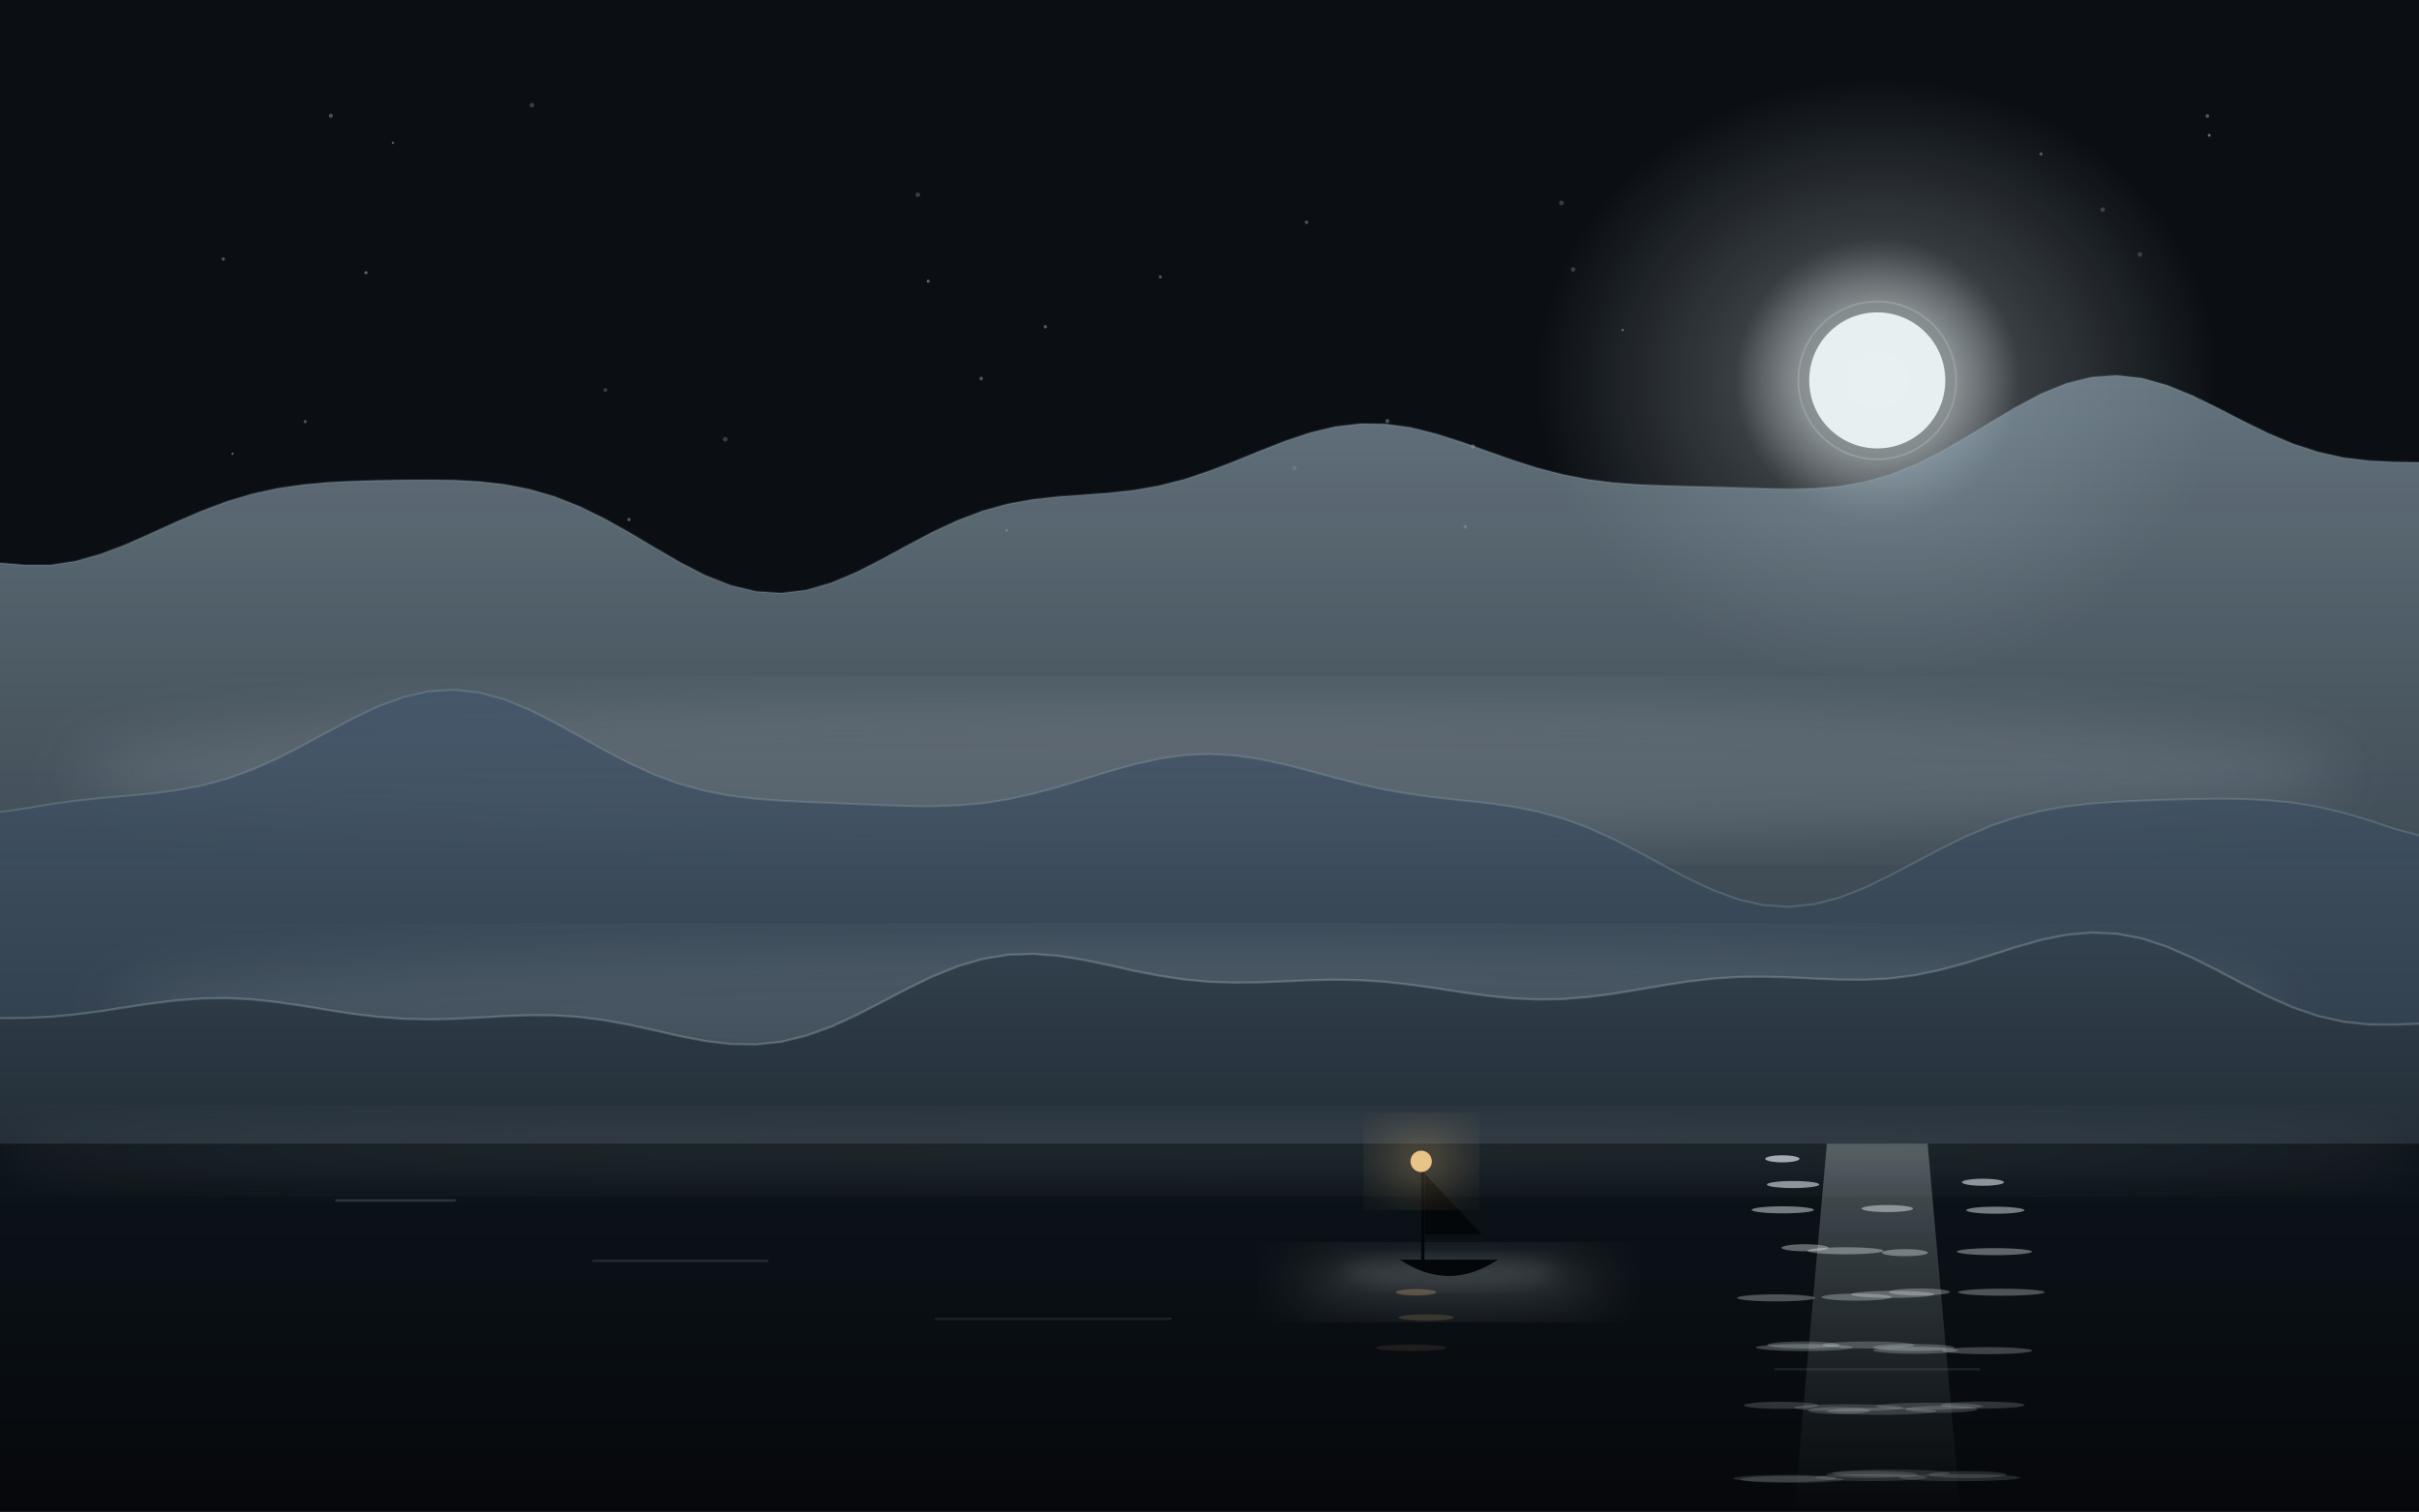
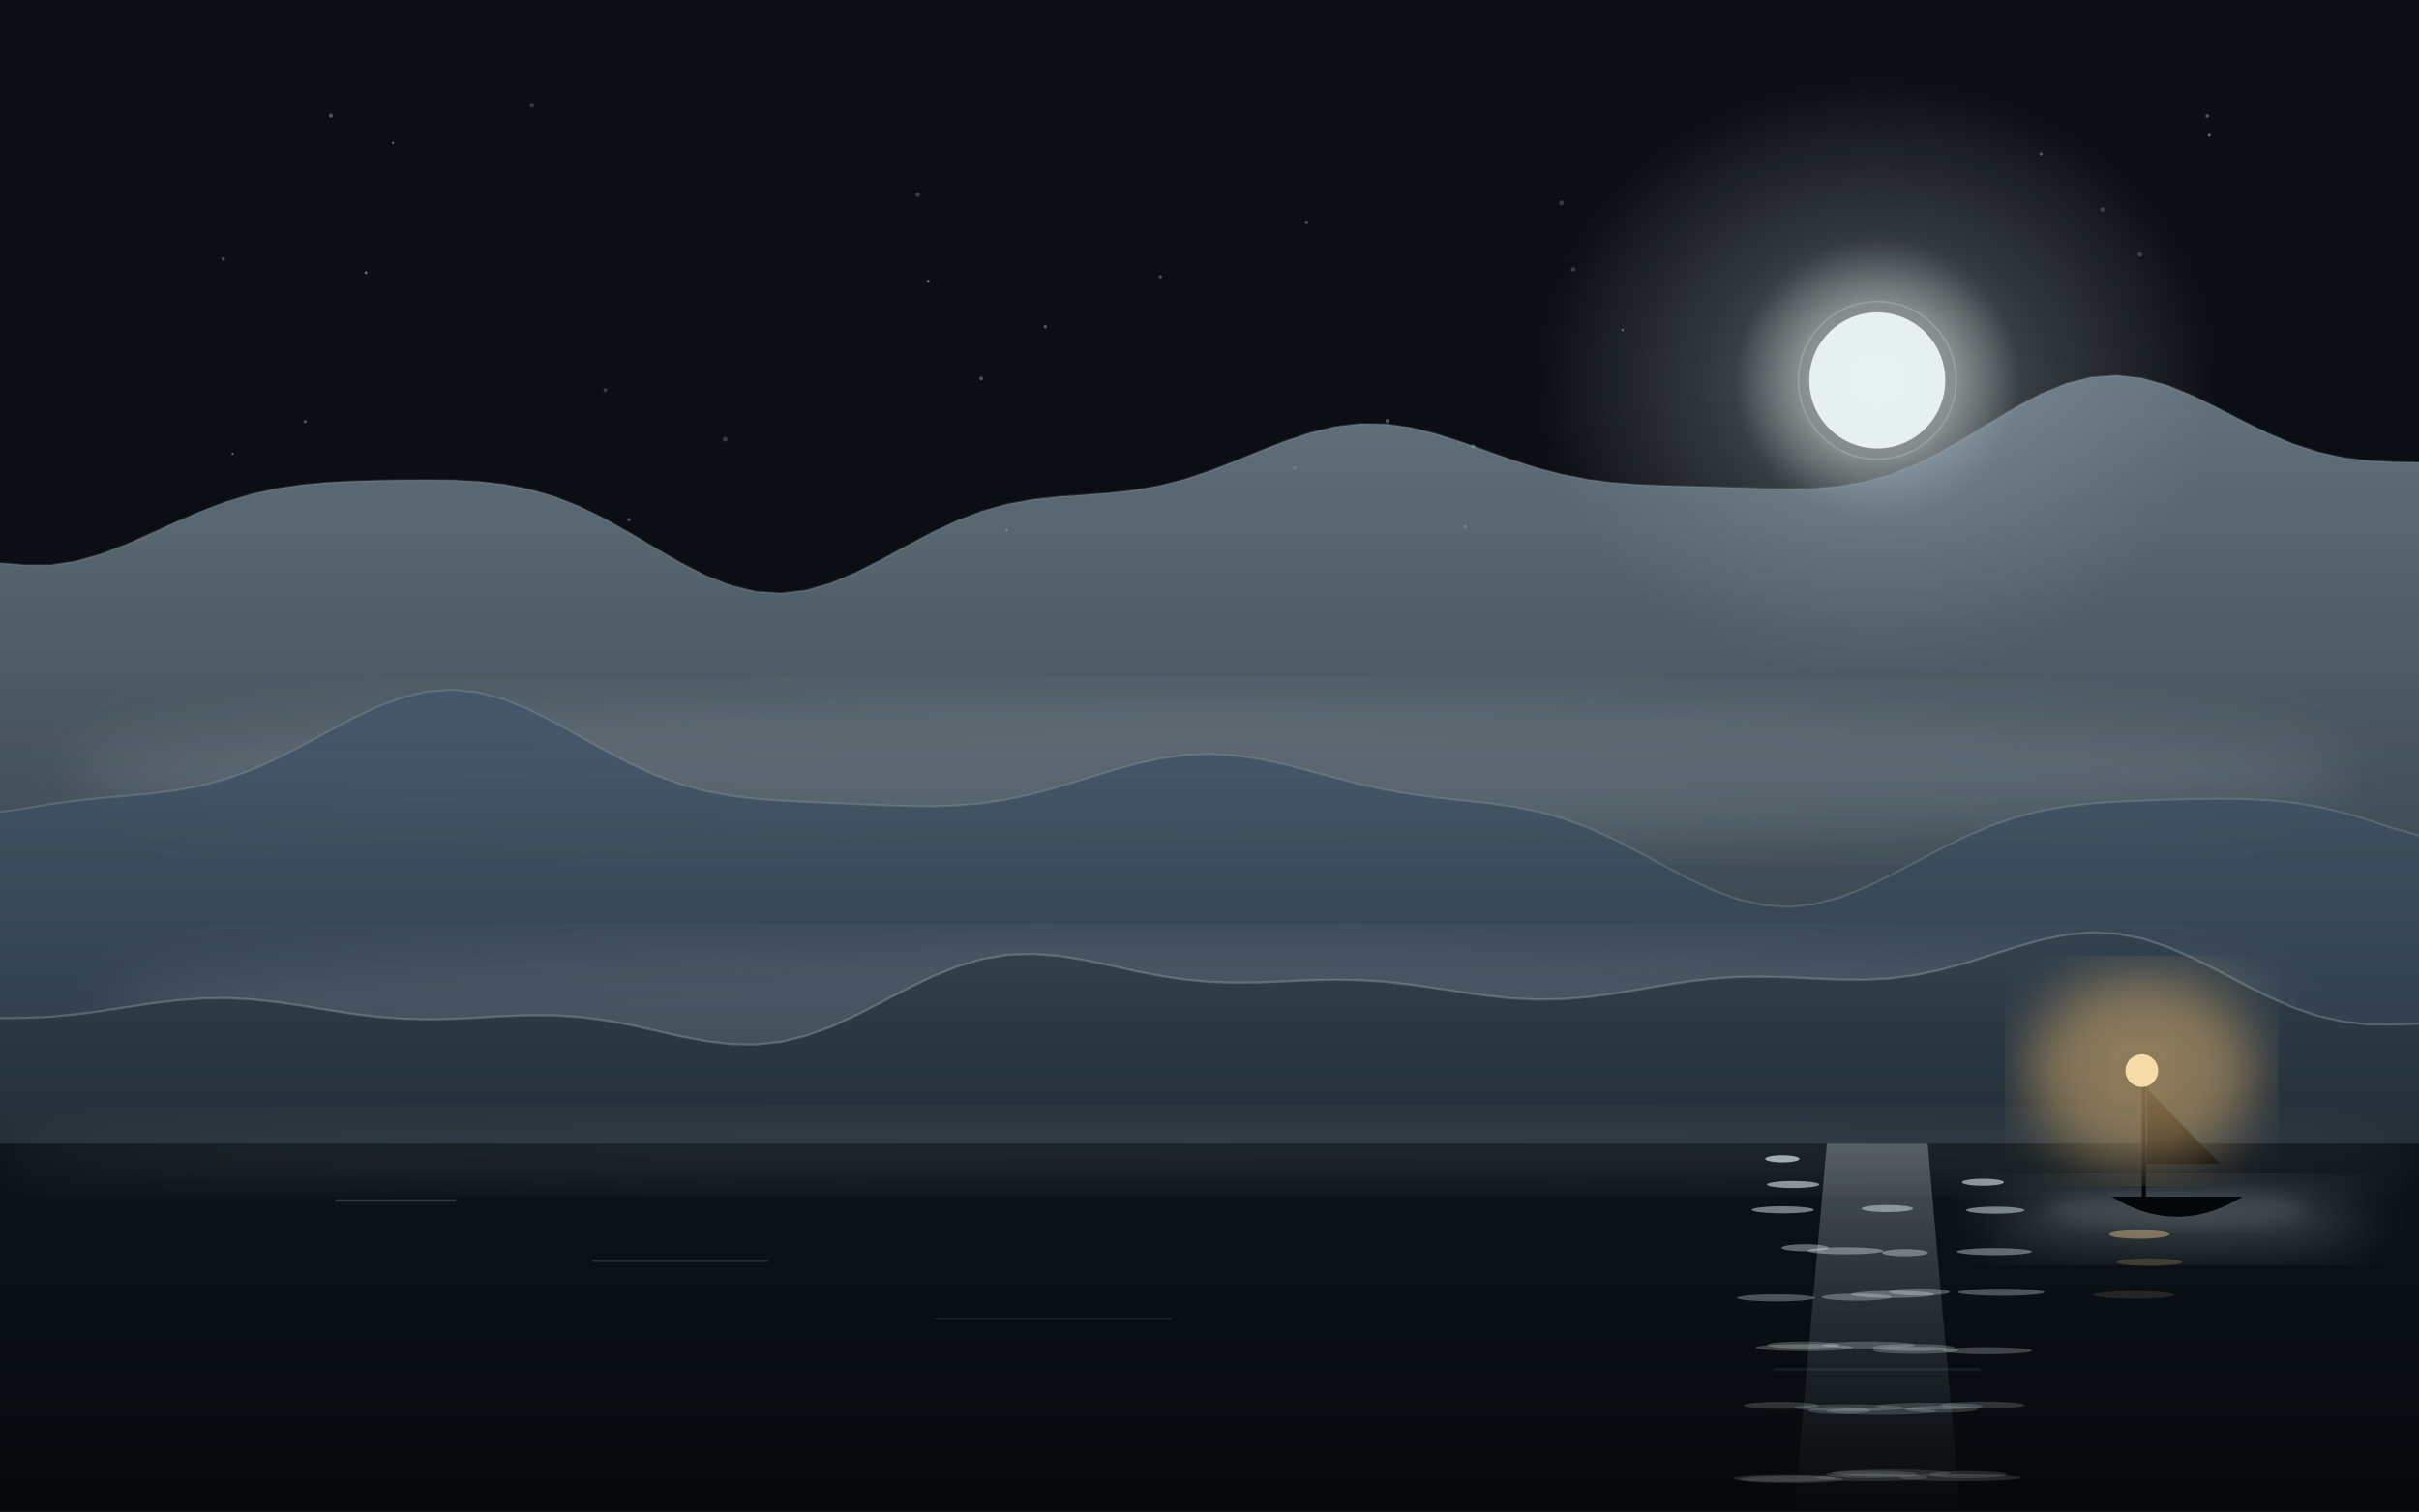
<svg xmlns="http://www.w3.org/2000/svg" viewBox="0 0 1920 1200" preserveAspectRatio="xMidYMid slice">
  <defs>
    <filter id="haze">
      <feGaussianBlur stdDeviation="22" />
    </filter>
    <filter id="soft">
      <feGaussianBlur stdDeviation="7" />
    </filter>
    <radialGradient id="moonglow">
      <stop offset="0" stop-color="#E6EFF1" stop-opacity="0.58" />
      <stop offset="0.42" stop-color="#D8E4E6" stop-opacity="0.22" />
      <stop offset="1" stop-color="#D8E4E6" stop-opacity="0" />
    </radialGradient>
    <radialGradient id="moonhalo">
      <stop offset="0.55" stop-color="#EAF2F3" stop-opacity="0.30" />
      <stop offset="1" stop-color="#EAF2F3" stop-opacity="0" />
    </radialGradient>
    <linearGradient id="m0" x1="0" y1="0" x2="0" y2="1">
      <stop offset="0" stop-color="#8FA3B0" stop-opacity="0.74" />
      <stop offset="1" stop-color="#3C4F5D" stop-opacity="0.44" />
    </linearGradient>
    <linearGradient id="m1" x1="0" y1="0" x2="0" y2="1">
      <stop offset="0" stop-color="#43566A" stop-opacity="0.86" />
      <stop offset="1" stop-color="#18222A" stop-opacity="0.56" />
    </linearGradient>
    <linearGradient id="m2" x1="0" y1="0" x2="0" y2="1">
      <stop offset="0" stop-color="#33424F" />
      <stop offset="1" stop-color="#06080B" />
    </linearGradient>
    <linearGradient id="water" x1="0" y1="0" x2="0" y2="1">
      <stop offset="0" stop-color="#0C141A" />
      <stop offset="1" stop-color="#06080B" />
    </linearGradient>
    <linearGradient id="shaft" x1="0" y1="0" x2="0" y2="1">
      <stop offset="0" stop-color="#E2EDEF" stop-opacity="0.38" />
      <stop offset="1" stop-color="#8FA6AA" stop-opacity="0" />
    </linearGradient>
  </defs>
  <rect width="1920" height="1200" fill="#0B0F14" />
  <circle cx="422.2" cy="83.5" r="1.9" fill="#E4EDEF" opacity="0.2" />
  <circle cx="184.6" cy="360.2" r="0.9" fill="#E4EDEF" opacity="0.4" />
  <circle cx="262.6" cy="91.9" r="1.6" fill="#E4EDEF" opacity="0.3" />
  <circle cx="290.5" cy="216.5" r="1.2" fill="#E4EDEF" opacity="0.4" />
  <circle cx="177.2" cy="205.6" r="1.4" fill="#E4EDEF" opacity="0.3" />
  <circle cx="1239.4" cy="161.1" r="1.9" fill="#E4EDEF" opacity="0.2" />
  <circle cx="1287.9" cy="262" r="0.9" fill="#E4EDEF" opacity="0.4" />
  <circle cx="480.5" cy="309.7" r="1.6" fill="#E4EDEF" opacity="0.2" />
  <circle cx="921" cy="219.8" r="1.3" fill="#E4EDEF" opacity="0.3" />
  <circle cx="1163.1" cy="418.2" r="1.5" fill="#E4EDEF" opacity="0.3" />
  <circle cx="499.2" cy="412.5" r="1.4" fill="#E4EDEF" opacity="0.3" />
  <circle cx="1027.5" cy="371.4" r="1.6" fill="#E4EDEF" opacity="0.2" />
  <circle cx="1753.5" cy="107.4" r="1.2" fill="#E4EDEF" opacity="0.4" />
  <circle cx="1668.9" cy="166.4" r="1.8" fill="#E4EDEF" opacity="0.2" />
  <circle cx="1752" cy="92.1" r="1.5" fill="#E4EDEF" opacity="0.3" />
  <circle cx="575.6" cy="348.7" r="1.9" fill="#E4EDEF" opacity="0.2" />
  <circle cx="829.7" cy="259.4" r="1.4" fill="#E4EDEF" opacity="0.3" />
  <circle cx="799" cy="421" r="1" fill="#E4EDEF" opacity="0.4" />
  <circle cx="1698.5" cy="202" r="1.8" fill="#E4EDEF" opacity="0.2" />
  <circle cx="1169.1" cy="354.4" r="1.6" fill="#E4EDEF" opacity="0.3" />
  <circle cx="736.7" cy="223.2" r="1.2" fill="#E4EDEF" opacity="0.4" />
  <circle cx="311.9" cy="113.4" r="0.9" fill="#E4EDEF" opacity="0.4" />
  <circle cx="1037" cy="176.5" r="1.4" fill="#E4EDEF" opacity="0.3" />
  <circle cx="242.3" cy="334.7" r="1.3" fill="#E4EDEF" opacity="0.3" />
  <circle cx="778.8" cy="300.5" r="1.5" fill="#E4EDEF" opacity="0.3" />
  <circle cx="1248.6" cy="213.9" r="1.8" fill="#E4EDEF" opacity="0.2" />
  <circle cx="1101.2" cy="334.2" r="1.6" fill="#E4EDEF" opacity="0.3" />
  <circle cx="728.5" cy="154.6" r="1.9" fill="#E4EDEF" opacity="0.2" />
  <circle cx="1620" cy="122.2" r="1.3" fill="#E4EDEF" opacity="0.3" />
  <ellipse cx="1490" cy="302" rx="270" ry="240" fill="url(#moonglow)" />
  <circle cx="1490" cy="302" r="113.4" fill="url(#moonhalo)" />
  <circle cx="1490" cy="302" r="54" fill="#EAF3F4" fill-opacity="0.97" />
  <circle cx="1490" cy="302" r="62.6" fill="none" stroke="#E4EDEF" stroke-opacity="0.20" stroke-width="1.4" />
  <path d="M 0 447 L 20 448.6 L 40 448.6 L 60 445.6 L 80 439.9 L 100 432.3 L 120 423.4 L 140 414.3 L 160 405.7 L 180 398.2 L 200 392.2 L 220 387.8 L 240 384.9 L 260 383 L 280 382 L 300 381.4 L 320 381.1 L 340 381 L 360 381.2 L 380 382.3 L 400 384.5 L 420 388.4 L 440 394.2 L 460 402.1 L 480 411.9 L 500 423.1 L 520 435 L 540 446.6 L 560 456.9 L 580 464.8 L 600 469.6 L 620 470.9 L 640 468.5 L 660 462.7 L 680 454.2 L 700 444 L 720 433.1 L 740 422.5 L 760 413.2 L 780 405.6 L 800 400.1 L 820 396.5 L 840 394.3 L 860 392.9 L 880 391.4 L 900 389.2 L 920 385.7 L 940 380.6 L 960 373.9 L 980 366.2 L 1000 358 L 1020 350.2 L 1040 343.5 L 1060 338.7 L 1080 336.4 L 1100 336.7 L 1120 339.5 L 1140 344.5 L 1160 350.9 L 1180 358 L 1200 365.1 L 1220 371.5 L 1240 376.7 L 1260 380.6 L 1280 383.2 L 1300 384.7 L 1320 385.5 L 1340 386.1 L 1360 386.6 L 1380 387.2 L 1400 387.8 L 1420 388.2 L 1440 387.8 L 1460 386.1 L 1480 382.6 L 1500 377 L 1520 369.1 L 1540 359.1 L 1560 347.5 L 1580 335.3 L 1600 323.3 L 1620 312.7 L 1640 304.5 L 1660 299.5 L 1680 298.1 L 1700 300.3 L 1720 305.9 L 1740 314 L 1760 323.8 L 1780 334.1 L 1800 343.9 L 1820 352.4 L 1840 358.9 L 1860 363.4 L 1880 365.8 L 1900 366.8 L 1920 367.1 L 1920 1200 L 0 1200 Z" fill="url(#m0)" opacity="0.9" />
  <path d="M 0 447 L 20 448.6 L 40 448.6 L 60 445.6 L 80 439.9 L 100 432.3 L 120 423.4 L 140 414.3 L 160 405.7 L 180 398.2 L 200 392.2 L 220 387.8 L 240 384.9 L 260 383 L 280 382 L 300 381.4 L 320 381.1 L 340 381 L 360 381.2 L 380 382.3 L 400 384.5 L 420 388.4 L 440 394.2 L 460 402.1 L 480 411.9 L 500 423.1 L 520 435 L 540 446.6 L 560 456.9 L 580 464.8 L 600 469.6 L 620 470.9 L 640 468.5 L 660 462.7 L 680 454.2 L 700 444 L 720 433.1 L 740 422.5 L 760 413.2 L 780 405.6 L 800 400.1 L 820 396.5 L 840 394.3 L 860 392.9 L 880 391.4 L 900 389.2 L 920 385.7 L 940 380.6 L 960 373.9 L 980 366.2 L 1000 358 L 1020 350.2 L 1040 343.5 L 1060 338.7 L 1080 336.4 L 1100 336.7 L 1120 339.5 L 1140 344.5 L 1160 350.9 L 1180 358 L 1200 365.1 L 1220 371.5 L 1240 376.7 L 1260 380.6 L 1280 383.2 L 1300 384.7 L 1320 385.5 L 1340 386.1 L 1360 386.6 L 1380 387.2 L 1400 387.8 L 1420 388.2 L 1440 387.8 L 1460 386.1 L 1480 382.6 L 1500 377 L 1520 369.1 L 1540 359.1 L 1560 347.5 L 1580 335.3 L 1600 323.3 L 1620 312.7 L 1640 304.5 L 1660 299.5 L 1680 298.1 L 1700 300.3 L 1720 305.9 L 1740 314 L 1760 323.8 L 1780 334.1 L 1800 343.9 L 1820 352.4 L 1840 358.9 L 1860 363.4 L 1880 365.8 L 1900 366.8 L 1920 367.1" fill="none" stroke="#AFC3C9" stroke-opacity="0.16" stroke-width="1.6" />
  <ellipse cx="960" cy="612" rx="900" ry="62" fill="#E4EDF0" fill-opacity="0.13" filter="url(#haze)" />
  <path d="M 0 644.7 L 20 641.8 L 40 638.4 L 60 635.7 L 80 633.6 L 100 631.8 L 120 630 L 140 627.4 L 160 623.7 L 180 618.3 L 200 611.1 L 220 602.2 L 240 592 L 260 581.1 L 280 570.4 L 300 560.9 L 320 553.5 L 340 548.9 L 360 547.6 L 380 549.8 L 400 555.2 L 420 563.4 L 440 573.5 L 460 584.6 L 480 595.8 L 500 606.2 L 520 615.3 L 540 622.6 L 560 628 L 580 631.8 L 600 634.2 L 620 635.7 L 640 636.7 L 660 637.5 L 680 638.4 L 700 639.2 L 720 639.9 L 740 640.1 L 760 639.4 L 780 637.7 L 800 634.6 L 820 630.2 L 840 624.8 L 860 618.7 L 880 612.5 L 900 606.9 L 920 602.4 L 940 599.5 L 960 598.6 L 980 599.8 L 1000 602.7 L 1020 607 L 1040 612.2 L 1060 617.6 L 1080 622.7 L 1100 627.1 L 1120 630.5 L 1140 633.2 L 1160 635.4 L 1180 637.5 L 1200 640.3 L 1220 644.2 L 1240 649.7 L 1260 656.9 L 1280 665.9 L 1300 676.1 L 1320 686.9 L 1340 697.5 L 1360 706.8 L 1380 714.1 L 1400 718.6 L 1420 719.9 L 1440 717.8 L 1460 712.6 L 1480 704.8 L 1500 695.1 L 1520 684.6 L 1540 674 L 1560 664.2 L 1580 655.7 L 1600 648.9 L 1620 643.8 L 1640 640.2 L 1660 637.9 L 1680 636.5 L 1700 635.6 L 1720 634.9 L 1740 634.4 L 1760 634.1 L 1780 634.3 L 1800 635.3 L 1820 637.2 L 1840 640.5 L 1860 645.2 L 1880 651.1 L 1900 657.8 L 1920 663.2 L 1920 1200 L 0 1200 Z" fill="url(#m1)" />
  <path d="M 0 644.7 L 20 641.8 L 40 638.4 L 60 635.7 L 80 633.6 L 100 631.8 L 120 630 L 140 627.4 L 160 623.7 L 180 618.3 L 200 611.1 L 220 602.2 L 240 592 L 260 581.1 L 280 570.4 L 300 560.9 L 320 553.5 L 340 548.9 L 360 547.6 L 380 549.8 L 400 555.2 L 420 563.4 L 440 573.5 L 460 584.6 L 480 595.8 L 500 606.2 L 520 615.3 L 540 622.6 L 560 628 L 580 631.8 L 600 634.2 L 620 635.7 L 640 636.7 L 660 637.5 L 680 638.4 L 700 639.2 L 720 639.9 L 740 640.1 L 760 639.4 L 780 637.7 L 800 634.6 L 820 630.2 L 840 624.8 L 860 618.7 L 880 612.5 L 900 606.9 L 920 602.4 L 940 599.5 L 960 598.6 L 980 599.8 L 1000 602.7 L 1020 607 L 1040 612.2 L 1060 617.6 L 1080 622.7 L 1100 627.1 L 1120 630.5 L 1140 633.2 L 1160 635.4 L 1180 637.5 L 1200 640.3 L 1220 644.2 L 1240 649.7 L 1260 656.9 L 1280 665.9 L 1300 676.1 L 1320 686.9 L 1340 697.5 L 1360 706.8 L 1380 714.1 L 1400 718.6 L 1420 719.9 L 1440 717.8 L 1460 712.6 L 1480 704.8 L 1500 695.1 L 1520 684.6 L 1540 674 L 1560 664.2 L 1580 655.7 L 1600 648.9 L 1620 643.8 L 1640 640.2 L 1660 637.9 L 1680 636.5 L 1700 635.6 L 1720 634.9 L 1740 634.4 L 1760 634.1 L 1780 634.3 L 1800 635.3 L 1820 637.2 L 1840 640.5 L 1860 645.2 L 1880 651.1 L 1900 657.8 L 1920 663.2" fill="none" stroke="#B6C8CE" stroke-opacity="0.20" stroke-width="1.6" />
  <ellipse cx="950" cy="800" rx="860" ry="56" fill="#E4EDF0" fill-opacity="0.11" filter="url(#haze)" />
  <path d="M 0 808.3 L 20 808.1 L 40 807.2 L 60 805.3 L 80 802.7 L 100 799.6 L 120 796.6 L 140 794.2 L 160 792.7 L 180 792.4 L 200 793.4 L 220 795.6 L 240 798.5 L 260 801.8 L 280 804.9 L 300 807.3 L 320 808.8 L 340 809.3 L 360 808.9 L 380 807.9 L 400 806.7 L 420 806 L 440 806.1 L 460 807.4 L 480 810 L 500 813.7 L 520 818.1 L 540 822.7 L 560 826.5 L 580 828.9 L 600 829.2 L 620 827.1 L 640 822.2 L 660 815 L 680 805.8 L 700 795.5 L 720 785 L 740 775.3 L 760 767.2 L 780 761.3 L 800 758 L 820 757.3 L 840 758.8 L 860 762 L 880 766.2 L 900 770.7 L 920 774.6 L 940 777.6 L 960 779.5 L 980 780.1 L 1000 779.9 L 1020 779.1 L 1040 778.2 L 1060 777.8 L 1080 778.2 L 1100 779.5 L 1120 781.8 L 1140 784.6 L 1160 787.7 L 1180 790.5 L 1200 792.6 L 1220 793.5 L 1240 793.2 L 1260 791.6 L 1280 789 L 1300 785.7 L 1320 782.3 L 1340 779.2 L 1360 776.9 L 1380 775.6 L 1400 775.4 L 1420 775.9 L 1440 776.9 L 1460 777.7 L 1480 777.8 L 1500 776.8 L 1520 774.2 L 1540 770 L 1560 764.6 L 1580 758.3 L 1600 751.9 L 1620 746.2 L 1640 742.1 L 1660 740.3 L 1680 741.2 L 1700 745 L 1720 751.6 L 1740 760.3 L 1760 770.4 L 1780 780.9 L 1800 791 L 1820 799.8 L 1840 806.6 L 1860 811.1 L 1880 813.3 L 1900 813.4 L 1920 812.7 L 1920 1200 L 0 1200 Z" fill="url(#m2)" />
  <path d="M 0 808.3 L 20 808.1 L 40 807.2 L 60 805.3 L 80 802.7 L 100 799.6 L 120 796.6 L 140 794.2 L 160 792.7 L 180 792.4 L 200 793.4 L 220 795.6 L 240 798.5 L 260 801.8 L 280 804.9 L 300 807.3 L 320 808.8 L 340 809.3 L 360 808.9 L 380 807.9 L 400 806.7 L 420 806 L 440 806.1 L 460 807.4 L 480 810 L 500 813.7 L 520 818.1 L 540 822.7 L 560 826.5 L 580 828.9 L 600 829.2 L 620 827.1 L 640 822.2 L 660 815 L 680 805.8 L 700 795.5 L 720 785 L 740 775.3 L 760 767.2 L 780 761.3 L 800 758 L 820 757.3 L 840 758.8 L 860 762 L 880 766.2 L 900 770.7 L 920 774.6 L 940 777.6 L 960 779.5 L 980 780.1 L 1000 779.9 L 1020 779.1 L 1040 778.2 L 1060 777.8 L 1080 778.2 L 1100 779.5 L 1120 781.8 L 1140 784.6 L 1160 787.7 L 1180 790.5 L 1200 792.6 L 1220 793.5 L 1240 793.2 L 1260 791.6 L 1280 789 L 1300 785.7 L 1320 782.3 L 1340 779.2 L 1360 776.9 L 1380 775.6 L 1400 775.4 L 1420 775.9 L 1440 776.9 L 1460 777.7 L 1480 777.8 L 1500 776.8 L 1520 774.2 L 1540 770 L 1560 764.6 L 1580 758.3 L 1600 751.9 L 1620 746.2 L 1640 742.1 L 1660 740.3 L 1680 741.2 L 1700 745 L 1720 751.6 L 1740 760.3 L 1760 770.4 L 1780 780.9 L 1800 791 L 1820 799.8 L 1840 806.6 L 1860 811.1 L 1880 813.3 L 1900 813.4 L 1920 812.7" fill="none" stroke="#C2D2D6" stroke-opacity="0.26" stroke-width="1.8" />
  <rect x="0" y="908" width="1920" height="292" fill="url(#water)" />
  <ellipse cx="960" cy="914" rx="980" ry="30" fill="#E4EDF0" opacity="0.09" filter="url(#haze)" />
  <path d="M 1450 908 L 1530 908 L 1556 1200 L 1424 1200 Z" fill="url(#shaft)" opacity="0.78" />
  <ellipse cx="1414.7" cy="920" rx="13.6" ry="2.8" fill="#DCE7E9" opacity="0.7" />
  <ellipse cx="1423.2" cy="940.4" rx="20.8" ry="2.8" fill="#DCE7E9" opacity="0.6" />
  <ellipse cx="1573.9" cy="938.6" rx="16.7" ry="2.8" fill="#DCE7E9" opacity="0.6" />
  <ellipse cx="1415" cy="960.5" rx="24.7" ry="2.8" fill="#DCE7E9" opacity="0.5" />
  <ellipse cx="1498" cy="959.5" rx="20.4" ry="2.8" fill="#DCE7E9" opacity="0.5" />
  <ellipse cx="1583.7" cy="960.8" rx="23.1" ry="2.8" fill="#DCE7E9" opacity="0.5" />
  <ellipse cx="1432.6" cy="990.6" rx="18.6" ry="2.8" fill="#DCE7E9" opacity="0.4" />
  <ellipse cx="1464.7" cy="993" rx="30.2" ry="2.8" fill="#DCE7E9" opacity="0.4" />
  <ellipse cx="1512" cy="994.5" rx="18.3" ry="2.8" fill="#DCE7E9" opacity="0.4" />
  <ellipse cx="1583" cy="993.7" rx="29.8" ry="2.8" fill="#DCE7E9" opacity="0.4" />
  <ellipse cx="1409.7" cy="1030.4" rx="31" ry="2.8" fill="#DCE7E9" opacity="0.32" />
  <ellipse cx="1473.6" cy="1029.8" rx="27.8" ry="2.8" fill="#DCE7E9" opacity="0.32" />
  <ellipse cx="1502.2" cy="1027.6" rx="33.1" ry="2.8" fill="#DCE7E9" opacity="0.32" />
  <ellipse cx="1523.5" cy="1025.7" rx="24.2" ry="2.8" fill="#DCE7E9" opacity="0.32" />
  <ellipse cx="1588.5" cy="1025.9" rx="34.4" ry="2.8" fill="#DCE7E9" opacity="0.32" />
  <ellipse cx="1432" cy="1069.8" rx="38.5" ry="2.8" fill="#DCE7E9" opacity="0.25" />
  <ellipse cx="1431.4" cy="1067.8" rx="28.8" ry="2.8" fill="#DCE7E9" opacity="0.25" />
  <ellipse cx="1483" cy="1067.8" rx="36.7" ry="2.8" fill="#DCE7E9" opacity="0.25" />
  <ellipse cx="1518.8" cy="1069.8" rx="32.6" ry="2.8" fill="#DCE7E9" opacity="0.25" />
  <ellipse cx="1520.5" cy="1072" rx="33.8" ry="2.8" fill="#DCE7E9" opacity="0.25" />
  <ellipse cx="1577.2" cy="1072.3" rx="35.8" ry="2.8" fill="#DCE7E9" opacity="0.25" />
  <ellipse cx="1413.6" cy="1115.7" rx="29.6" ry="2.8" fill="#DCE7E9" opacity="0.19" />
  <ellipse cx="1467.2" cy="1117.6" rx="43.4" ry="2.8" fill="#DCE7E9" opacity="0.19" />
  <ellipse cx="1459.8" cy="1119.9" rx="24.7" ry="2.8" fill="#DCE7E9" opacity="0.19" />
  <ellipse cx="1493.5" cy="1120.4" rx="43.6" ry="2.8" fill="#DCE7E9" opacity="0.19" />
  <ellipse cx="1540.9" cy="1118.8" rx="28.7" ry="2.8" fill="#DCE7E9" opacity="0.19" />
  <ellipse cx="1531.4" cy="1116.4" rx="42.4" ry="2.8" fill="#DCE7E9" opacity="0.19" />
  <ellipse cx="1573.6" cy="1115.5" rx="33.4" ry="2.8" fill="#DCE7E9" opacity="0.19" />
  <ellipse cx="1416.5" cy="1173.7" rx="40.8" ry="2.8" fill="#DCE7E9" opacity="0.14" />
  <ellipse cx="1422.2" cy="1174.5" rx="40.9" ry="2.8" fill="#DCE7E9" opacity="0.14" />
  <ellipse cx="1485.2" cy="1173" rx="44.5" ry="2.8" fill="#DCE7E9" opacity="0.14" />
  <ellipse cx="1485.8" cy="1170.6" rx="36.3" ry="2.8" fill="#DCE7E9" opacity="0.14" />
  <ellipse cx="1500.9" cy="1169.5" rx="46.9" ry="2.8" fill="#DCE7E9" opacity="0.14" />
  <ellipse cx="1561.7" cy="1170.7" rx="31.1" ry="2.8" fill="#DCE7E9" opacity="0.14" />
  <ellipse cx="1555.4" cy="1173.1" rx="48.1" ry="2.8" fill="#DCE7E9" opacity="0.14" />
  <rect x="1424" y="1136" width="132" height="9" rx="4" fill="#C9A46A" opacity="0.10" filter="url(#haze)" />
  <rect x="266" y="952" width="96" height="2" rx="1" fill="#C6D2D6" opacity="0.18" />
  <rect x="470" y="1000" width="140" height="2" rx="1" fill="#C6D2D6" opacity="0.13" />
  <rect x="742" y="1046" width="188" height="2" rx="1" fill="#C6D2D6" opacity="0.10" />
  <rect x="1408" y="1086" width="164" height="2" rx="1" fill="#C6D2D6" opacity="0.09" />
-   <ellipse cx="1150" cy="1018" rx="126" ry="26" fill="#E4EDF0" opacity="0.17" filter="url(#haze)" />
-   <ellipse cx="1150" cy="1010" rx="86" ry="14" fill="#DDE9EB" opacity="0.10" filter="url(#soft)" />
+   <ellipse cx="1728" cy="968" rx="150" ry="30" fill="#E4EDF0" opacity="0.20" filter="url(#haze)" />
+   <ellipse cx="1728" cy="960" rx="104" ry="16" fill="#DDE9EB" opacity="0.12" filter="url(#soft)" />
  <g fill="#04070A">
-     <path d="M 1111 1000 Q 1150 1026 1189 1000 Z" />
-     <rect x="1128" y="928" width="2.6" height="72" />
-     <path d="M 1131 932 L 1131 980 L 1176 980 Z" />
+     <path d="M 1676 950 Q 1728 982 1780 950 Z" />
+     <rect x="1700" y="858" width="3.2" height="92" />
+     <path d="M 1704 864 L 1704 924 L 1762 924 Z" />
  </g>
-   <ellipse cx="1150" cy="1015" rx="56" ry="5" fill="#04070A" opacity="0.5" filter="url(#haze)" />
-   <ellipse cx="1128" cy="922" rx="38" ry="32" fill="#C9A46A" opacity="0.30" filter="url(#haze)" />
-   <circle cx="1128" cy="922" r="8.5" fill="#E8C489" fill-opacity="1" />
-   <circle cx="1128" cy="922" r="15" fill="none" stroke="#D8B374" stroke-opacity="0.32" stroke-width="1.2" filter="url(#soft)" />
-   <ellipse cx="1124" cy="1026" rx="16" ry="2.6" fill="#D8B374" opacity="0.30" />
-   <ellipse cx="1132" cy="1046" rx="22" ry="2.6" fill="#C9A46A" opacity="0.20" />
-   <ellipse cx="1120" cy="1070" rx="28" ry="2.6" fill="#C9A46A" opacity="0.12" />
+   <ellipse cx="1728" cy="968" rx="70" ry="6" fill="#04070A" opacity="0.5" filter="url(#haze)" />
+   <ellipse cx="1700" cy="850" rx="90" ry="76" fill="#C9A46A" opacity="0.60" filter="url(#haze)" />
+   <circle cx="1700" cy="850" r="13" fill="#F5DCA8" fill-opacity="1" />
+   <circle cx="1700" cy="850" r="22" fill="none" stroke="#E8C489" stroke-opacity="0.55" stroke-width="1.6" filter="url(#soft)" />
+   <ellipse cx="1698" cy="980" rx="24" ry="3.4" fill="#E8C489" opacity="0.45" />
+   <ellipse cx="1706" cy="1002" rx="26" ry="3" fill="#C9A46A" opacity="0.24" />
+   <ellipse cx="1694" cy="1028" rx="32" ry="3" fill="#C9A46A" opacity="0.15" />
</svg>
